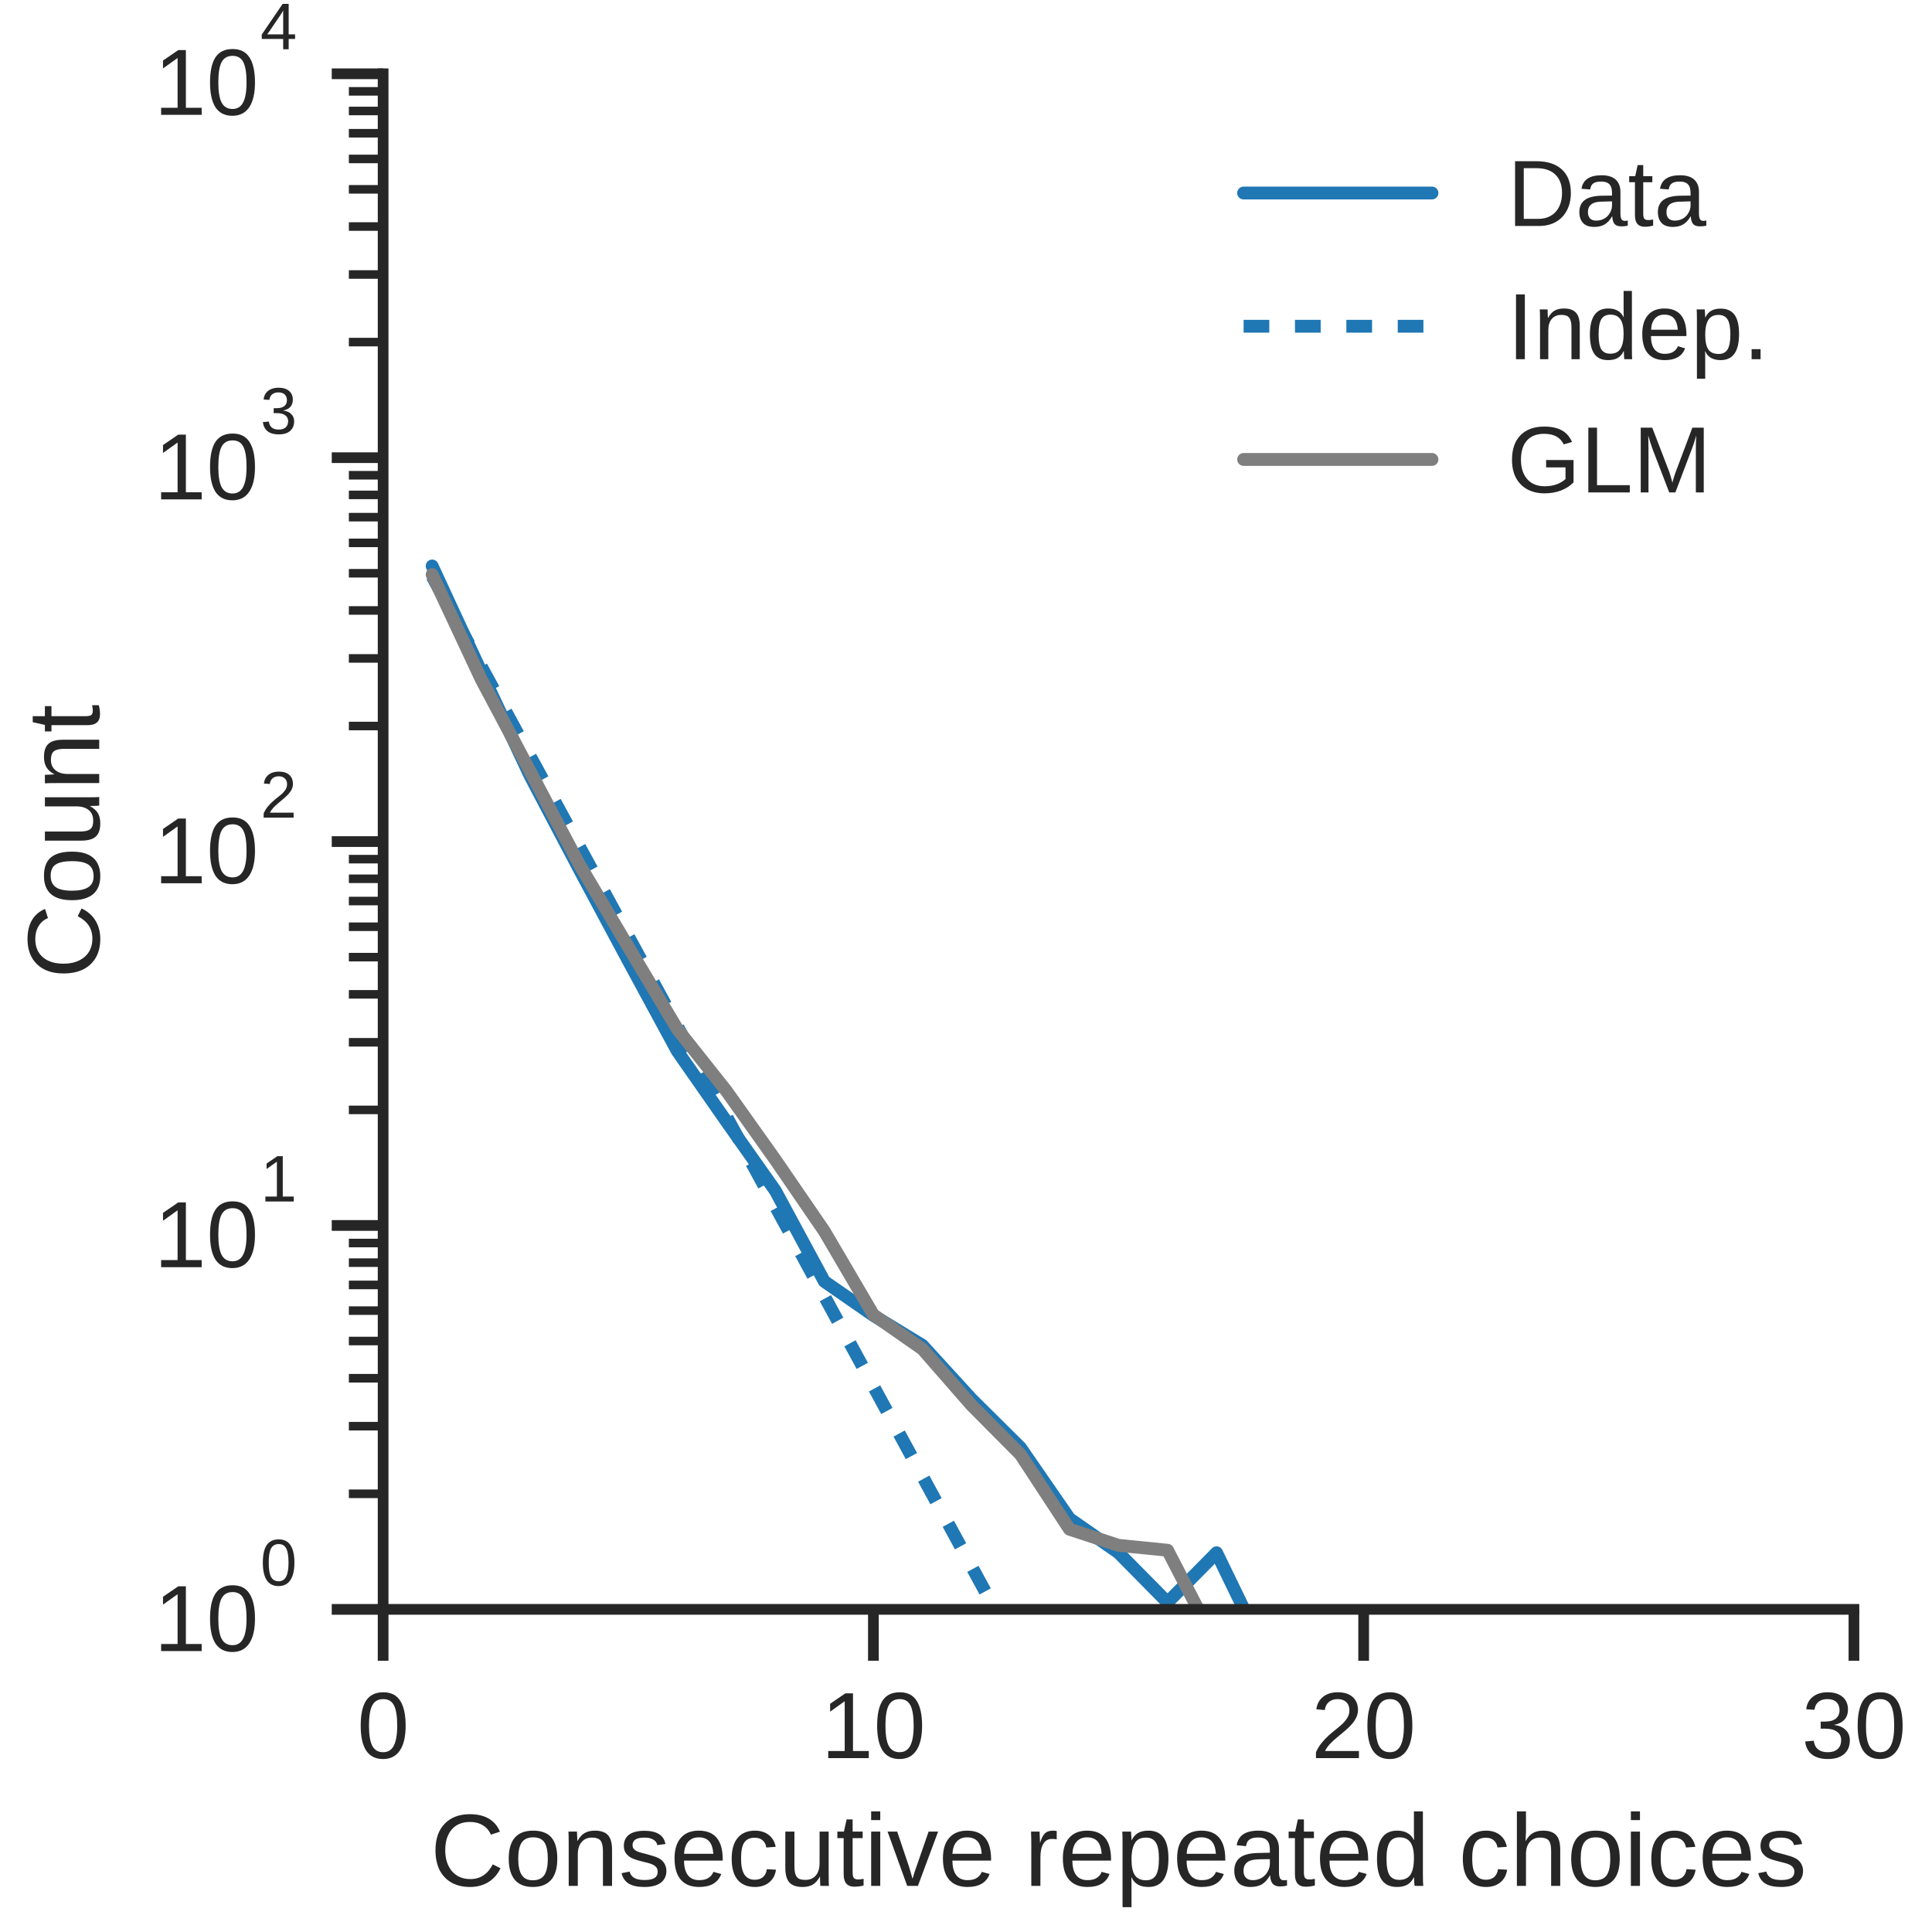
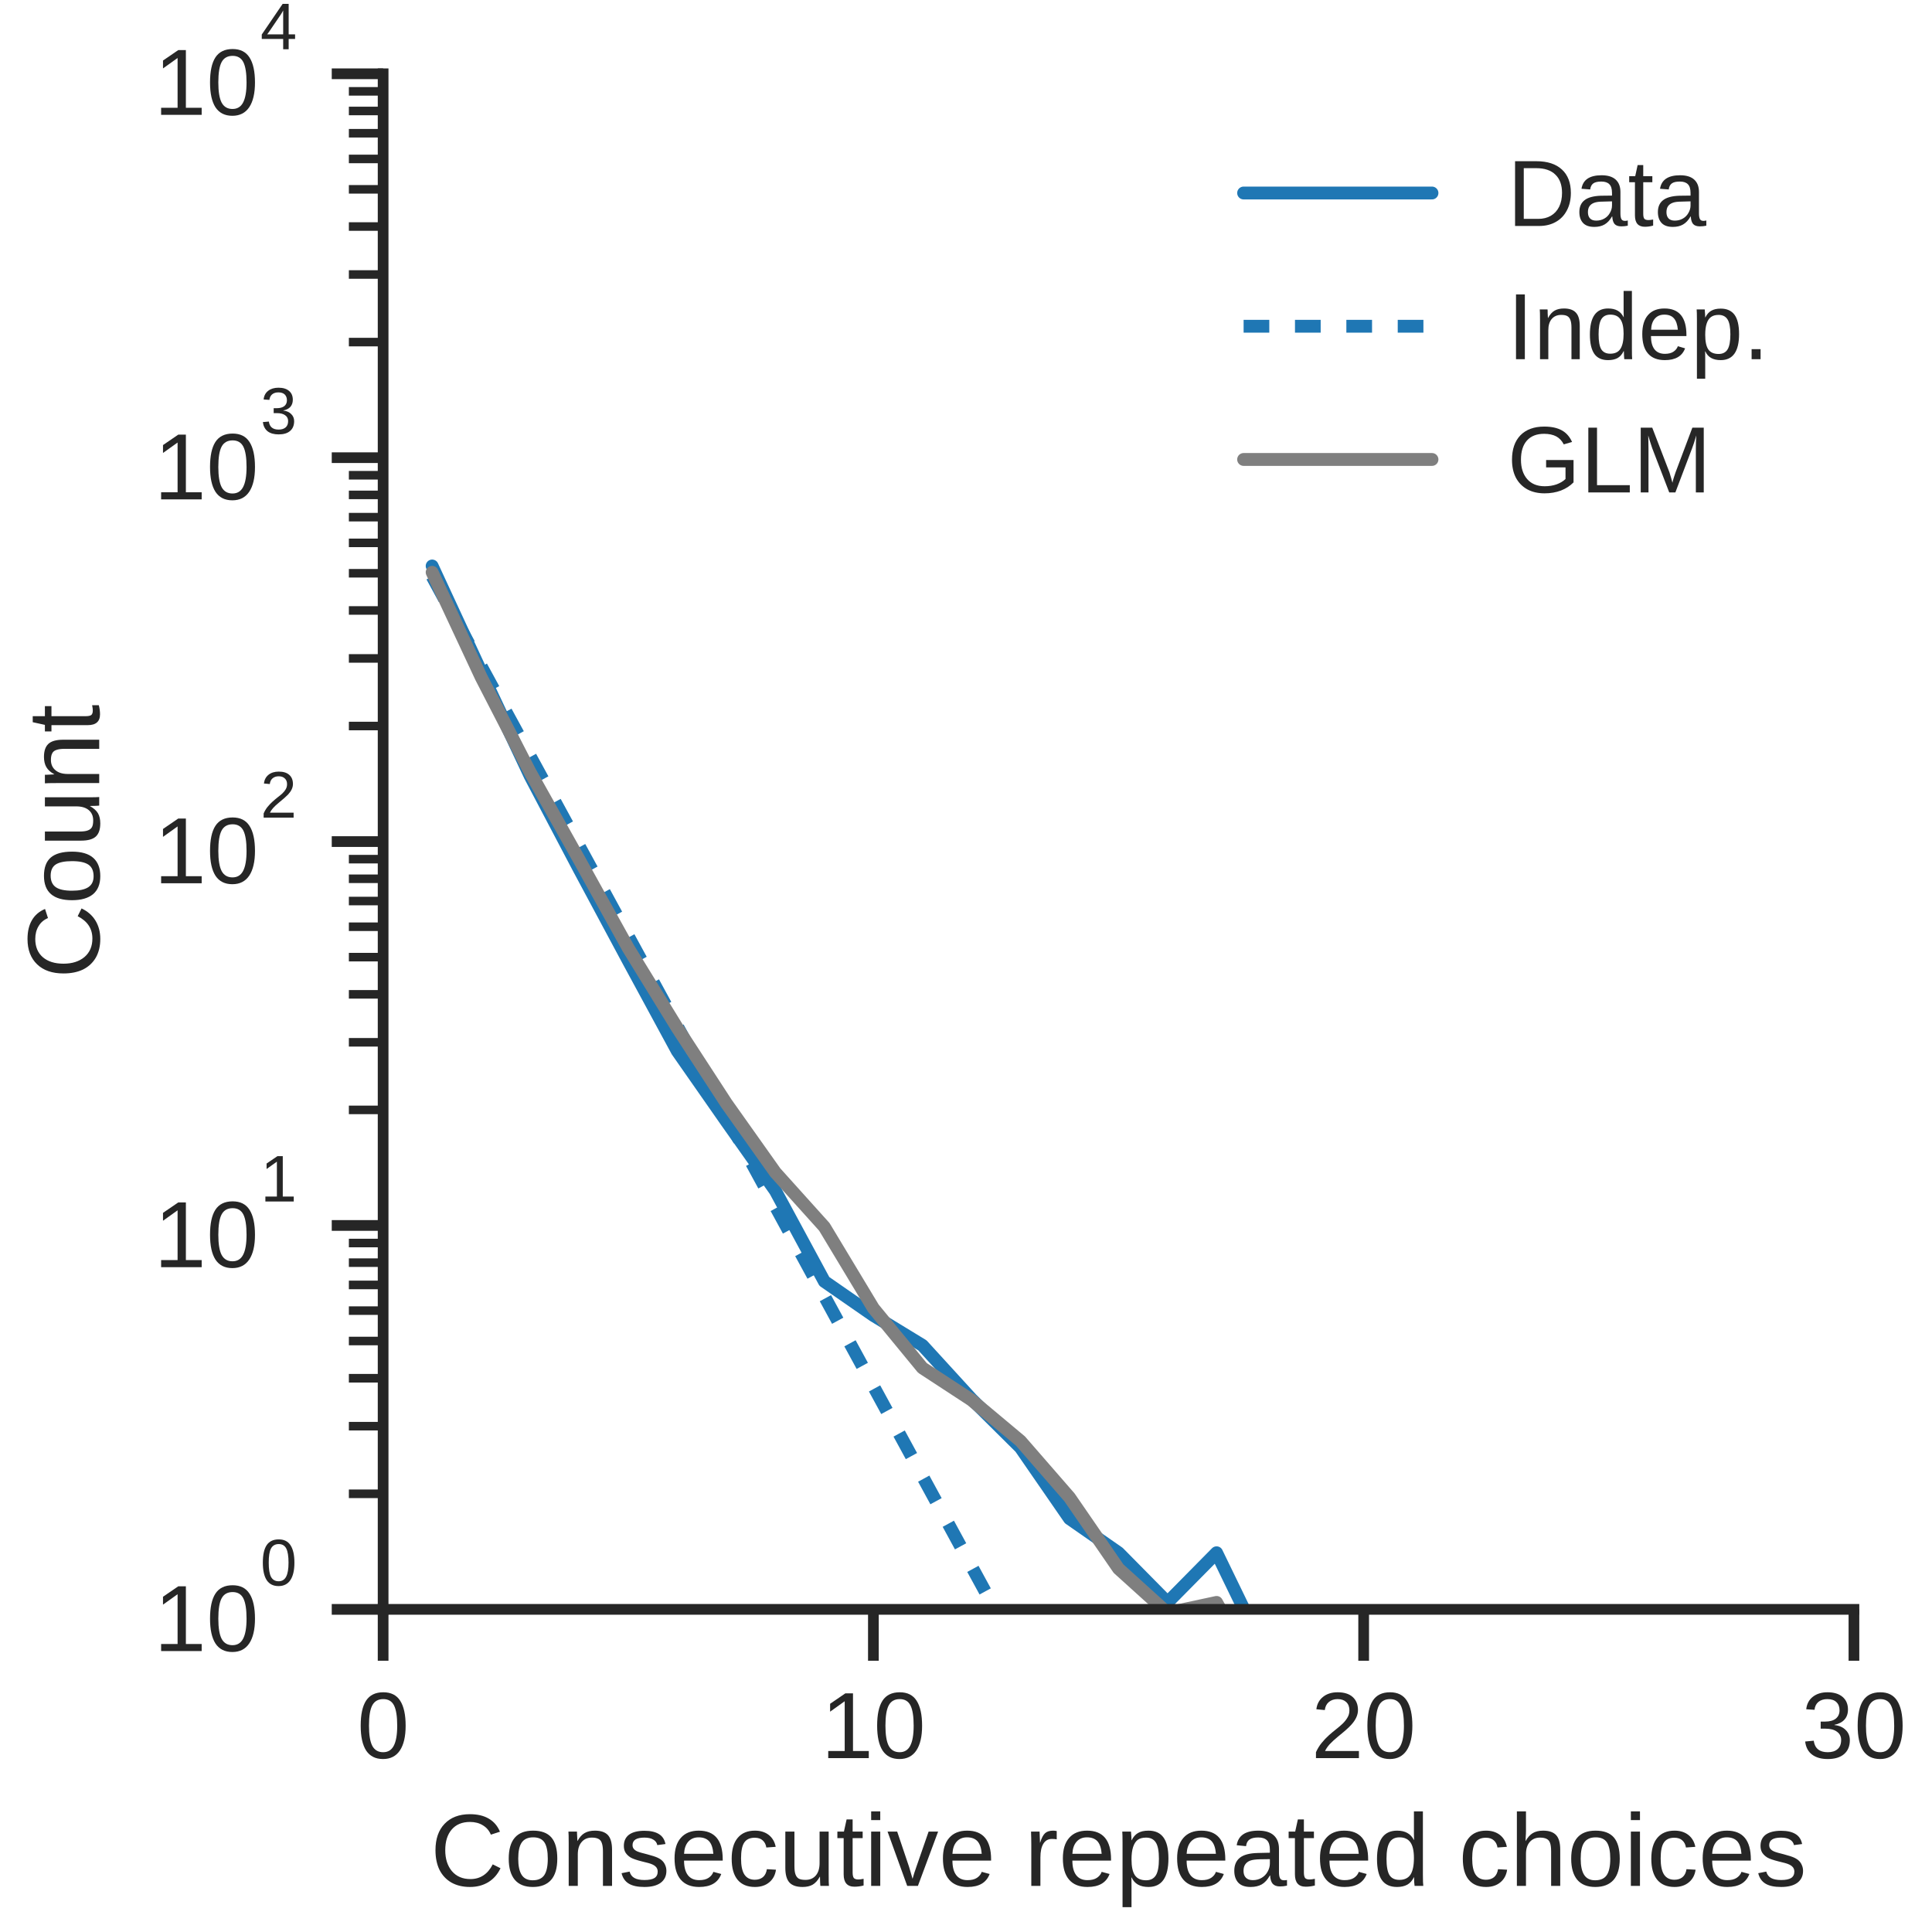
<svg xmlns="http://www.w3.org/2000/svg" xmlns:xlink="http://www.w3.org/1999/xlink" width="225.638pt" height="225.638pt" viewBox="0 0 225.638 225.638" version="1.1">
  <defs>
    <style type="text/css">*{stroke-linejoin: round; stroke-linecap: butt}</style>
  </defs>
  <g id="figure_1">
    <g id="patch_1">
      <path d="M 0 225.638  L 225.638 225.638  L 225.638 0  L 0 0  z " style="fill: #ffffff" />
    </g>
    <g id="axes_1">
      <g id="patch_2">
        <path d="M 44.745 187.957  L 216.521 187.957  L 216.521 8.617  L 44.745 8.617  z " style="fill: #ffffff" />
      </g>
      <g id="matplotlib.axis_1">
        <g id="xtick_1">
          <g id="line2d_1">
            <defs>
-               <path id="mfdfae35262" d="M 0 0  L 0 6  " style="stroke: #262626; stroke-width: 1.25" />
+               <path id="m56147734c6" d="M 0 0  L 0 6  " style="stroke: #262626; stroke-width: 1.25" />
            </defs>
            <g>
-               <use xlink:href="#mfdfae35262" x="44.745" y="187.957" style="fill: #262626; stroke: #262626; stroke-width: 1.25" />
+               <use xlink:href="#m56147734c6" x="44.745" y="187.957" style="fill: #262626; stroke: #262626; stroke-width: 1.25" />
            </g>
          </g>
          <g id="text_1">
            <text style="font-size: 11px; font-family: 'Arial', 'DejaVu Sans', 'Liberation Sans', 'Bitstream Vera Sans', sans-serif; text-anchor: middle; fill: #262626" x="44.745" y="205.331" transform="rotate(-0 44.74462 205.3307)">0</text>
          </g>
        </g>
        <g id="xtick_2">
          <g id="line2d_2">
            <g>
-               <use xlink:href="#mfdfae35262" x="102.003" y="187.957" style="fill: #262626; stroke: #262626; stroke-width: 1.25" />
+               <use xlink:href="#m56147734c6" x="102.003" y="187.957" style="fill: #262626; stroke: #262626; stroke-width: 1.25" />
            </g>
          </g>
          <g id="text_2">
            <text style="font-size: 11px; font-family: 'Arial', 'DejaVu Sans', 'Liberation Sans', 'Bitstream Vera Sans', sans-serif; text-anchor: middle; fill: #262626" x="102.003" y="205.331" transform="rotate(-0 102.0033 205.3307)">10</text>
          </g>
        </g>
        <g id="xtick_3">
          <g id="line2d_3">
            <g>
-               <use xlink:href="#mfdfae35262" x="159.262" y="187.957" style="fill: #262626; stroke: #262626; stroke-width: 1.25" />
+               <use xlink:href="#m56147734c6" x="159.262" y="187.957" style="fill: #262626; stroke: #262626; stroke-width: 1.25" />
            </g>
          </g>
          <g id="text_3">
            <text style="font-size: 11px; font-family: 'Arial', 'DejaVu Sans', 'Liberation Sans', 'Bitstream Vera Sans', sans-serif; text-anchor: middle; fill: #262626" x="159.262" y="205.331" transform="rotate(-0 159.2619 205.3307)">20</text>
          </g>
        </g>
        <g id="xtick_4">
          <g id="line2d_4">
            <g>
-               <use xlink:href="#mfdfae35262" x="216.521" y="187.957" style="fill: #262626; stroke: #262626; stroke-width: 1.25" />
+               <use xlink:href="#m56147734c6" x="216.521" y="187.957" style="fill: #262626; stroke: #262626; stroke-width: 1.25" />
            </g>
          </g>
          <g id="text_4">
            <text style="font-size: 11px; font-family: 'Arial', 'DejaVu Sans', 'Liberation Sans', 'Bitstream Vera Sans', sans-serif; text-anchor: middle; fill: #262626" x="216.521" y="205.331" transform="rotate(-0 216.5205 205.3307)">30</text>
          </g>
        </g>
        <g id="text_5">
          <text style="font-size: 12px; font-family: 'Arial', 'DejaVu Sans', 'Liberation Sans', 'Bitstream Vera Sans', sans-serif; text-anchor: middle; fill: #262626" x="130.633" y="220.253" transform="rotate(-0 130.6326 220.2526)">Consecutive repeated choices</text>
        </g>
      </g>
      <g id="matplotlib.axis_2">
        <g id="ytick_1">
          <g id="line2d_5">
            <defs>
-               <path id="m0fc19ab2c1" d="M 0 0  L -6 0  " style="stroke: #262626; stroke-width: 1.25" />
+               <path id="me019fa687c" d="M 0 0  L -6 0  " style="stroke: #262626; stroke-width: 1.25" />
            </defs>
            <g>
-               <use xlink:href="#m0fc19ab2c1" x="44.745" y="187.957" style="fill: #262626; stroke: #262626; stroke-width: 1.25" />
+               <use xlink:href="#me019fa687c" x="44.745" y="187.957" style="fill: #262626; stroke: #262626; stroke-width: 1.25" />
            </g>
          </g>
          <g id="text_6">
            <g style="fill: #262626" transform="translate(17.97462 193.629)">
              <text>
                <tspan x="0" y="-0.799" style="font-size: 11px; font-family: 'Arial'; fill: #262626">1</tspan>
                <tspan x="6.118" y="-0.799" style="font-size: 11px; font-family: 'Arial'; fill: #262626">0</tspan>
                <tspan x="12.427" y="-8.466" style="font-size: 7.7px; font-family: 'Arial'; fill: #262626">0</tspan>
              </text>
            </g>
          </g>
        </g>
        <g id="ytick_2">
          <g id="line2d_6">
            <g>
-               <use xlink:href="#m0fc19ab2c1" x="44.745" y="143.122" style="fill: #262626; stroke: #262626; stroke-width: 1.25" />
+               <use xlink:href="#me019fa687c" x="44.745" y="143.122" style="fill: #262626; stroke: #262626; stroke-width: 1.25" />
            </g>
          </g>
          <g id="text_7">
            <g style="fill: #262626" transform="translate(17.97462 148.794)">
              <text>
                <tspan x="0" y="-0.799" style="font-size: 11px; font-family: 'Arial'; fill: #262626">1</tspan>
                <tspan x="6.118" y="-0.799" style="font-size: 11px; font-family: 'Arial'; fill: #262626">0</tspan>
                <tspan x="12.427" y="-8.466" style="font-size: 7.7px; font-family: 'Arial'; fill: #262626">1</tspan>
              </text>
            </g>
          </g>
        </g>
        <g id="ytick_3">
          <g id="line2d_7">
            <g>
-               <use xlink:href="#m0fc19ab2c1" x="44.745" y="98.287" style="fill: #262626; stroke: #262626; stroke-width: 1.25" />
+               <use xlink:href="#me019fa687c" x="44.745" y="98.287" style="fill: #262626; stroke: #262626; stroke-width: 1.25" />
            </g>
          </g>
          <g id="text_8">
            <g style="fill: #262626" transform="translate(17.97462 103.959)">
              <text>
                <tspan x="0" y="-0.799" style="font-size: 11px; font-family: 'Arial'; fill: #262626">1</tspan>
                <tspan x="6.118" y="-0.799" style="font-size: 11px; font-family: 'Arial'; fill: #262626">0</tspan>
                <tspan x="12.427" y="-8.466" style="font-size: 7.7px; font-family: 'Arial'; fill: #262626">2</tspan>
              </text>
            </g>
          </g>
        </g>
        <g id="ytick_4">
          <g id="line2d_8">
            <g>
-               <use xlink:href="#m0fc19ab2c1" x="44.745" y="53.452" style="fill: #262626; stroke: #262626; stroke-width: 1.25" />
+               <use xlink:href="#me019fa687c" x="44.745" y="53.452" style="fill: #262626; stroke: #262626; stroke-width: 1.25" />
            </g>
          </g>
          <g id="text_9">
            <g style="fill: #262626" transform="translate(17.97462 59.12398)">
              <text>
                <tspan x="0" y="-0.799" style="font-size: 11px; font-family: 'Arial'; fill: #262626">1</tspan>
                <tspan x="6.118" y="-0.799" style="font-size: 11px; font-family: 'Arial'; fill: #262626">0</tspan>
                <tspan x="12.427" y="-8.466" style="font-size: 7.7px; font-family: 'Arial'; fill: #262626">3</tspan>
              </text>
            </g>
          </g>
        </g>
        <g id="ytick_5">
          <g id="line2d_9">
            <g>
-               <use xlink:href="#m0fc19ab2c1" x="44.745" y="8.617" style="fill: #262626; stroke: #262626; stroke-width: 1.25" />
+               <use xlink:href="#me019fa687c" x="44.745" y="8.617" style="fill: #262626; stroke: #262626; stroke-width: 1.25" />
            </g>
          </g>
          <g id="text_10">
            <g style="fill: #262626" transform="translate(17.97462 14.23399)">
              <text>
                <tspan x="0" y="-0.821" style="font-size: 11px; font-family: 'Arial'; fill: #262626">1</tspan>
                <tspan x="6.118" y="-0.821" style="font-size: 11px; font-family: 'Arial'; fill: #262626">0</tspan>
                <tspan x="12.427" y="-8.488" style="font-size: 7.7px; font-family: 'Arial'; fill: #262626">4</tspan>
              </text>
            </g>
          </g>
        </g>
        <g id="ytick_6">
          <g id="line2d_10">
            <defs>
-               <path id="m5ade73a993" d="M 0 0  L -4 0  " style="stroke: #262626" />
+               <path id="mcb9dd79c52" d="M 0 0  L -4 0  " style="stroke: #262626" />
            </defs>
            <g>
-               <use xlink:href="#m5ade73a993" x="44.745" y="174.46" style="fill: #262626; stroke: #262626" />
+               <use xlink:href="#mcb9dd79c52" x="44.745" y="174.46" style="fill: #262626; stroke: #262626" />
            </g>
          </g>
        </g>
        <g id="ytick_7">
          <g id="line2d_11">
            <g>
-               <use xlink:href="#m5ade73a993" x="44.745" y="166.565" style="fill: #262626; stroke: #262626" />
+               <use xlink:href="#mcb9dd79c52" x="44.745" y="166.565" style="fill: #262626; stroke: #262626" />
            </g>
          </g>
        </g>
        <g id="ytick_8">
          <g id="line2d_12">
            <g>
-               <use xlink:href="#m5ade73a993" x="44.745" y="160.964" style="fill: #262626; stroke: #262626" />
+               <use xlink:href="#mcb9dd79c52" x="44.745" y="160.964" style="fill: #262626; stroke: #262626" />
            </g>
          </g>
        </g>
        <g id="ytick_9">
          <g id="line2d_13">
            <g>
-               <use xlink:href="#m5ade73a993" x="44.745" y="156.619" style="fill: #262626; stroke: #262626" />
+               <use xlink:href="#mcb9dd79c52" x="44.745" y="156.619" style="fill: #262626; stroke: #262626" />
            </g>
          </g>
        </g>
        <g id="ytick_10">
          <g id="line2d_14">
            <g>
-               <use xlink:href="#m5ade73a993" x="44.745" y="153.069" style="fill: #262626; stroke: #262626" />
+               <use xlink:href="#mcb9dd79c52" x="44.745" y="153.069" style="fill: #262626; stroke: #262626" />
            </g>
          </g>
        </g>
        <g id="ytick_11">
          <g id="line2d_15">
            <g>
-               <use xlink:href="#m5ade73a993" x="44.745" y="150.067" style="fill: #262626; stroke: #262626" />
+               <use xlink:href="#mcb9dd79c52" x="44.745" y="150.067" style="fill: #262626; stroke: #262626" />
            </g>
          </g>
        </g>
        <g id="ytick_12">
          <g id="line2d_16">
            <g>
-               <use xlink:href="#m5ade73a993" x="44.745" y="147.467" style="fill: #262626; stroke: #262626" />
+               <use xlink:href="#mcb9dd79c52" x="44.745" y="147.467" style="fill: #262626; stroke: #262626" />
            </g>
          </g>
        </g>
        <g id="ytick_13">
          <g id="line2d_17">
            <g>
-               <use xlink:href="#m5ade73a993" x="44.745" y="145.174" style="fill: #262626; stroke: #262626" />
+               <use xlink:href="#mcb9dd79c52" x="44.745" y="145.174" style="fill: #262626; stroke: #262626" />
            </g>
          </g>
        </g>
        <g id="ytick_14">
          <g id="line2d_18">
            <g>
-               <use xlink:href="#m5ade73a993" x="44.745" y="129.625" style="fill: #262626; stroke: #262626" />
+               <use xlink:href="#mcb9dd79c52" x="44.745" y="129.625" style="fill: #262626; stroke: #262626" />
            </g>
          </g>
        </g>
        <g id="ytick_15">
          <g id="line2d_19">
            <g>
-               <use xlink:href="#m5ade73a993" x="44.745" y="121.73" style="fill: #262626; stroke: #262626" />
+               <use xlink:href="#mcb9dd79c52" x="44.745" y="121.73" style="fill: #262626; stroke: #262626" />
            </g>
          </g>
        </g>
        <g id="ytick_16">
          <g id="line2d_20">
            <g>
-               <use xlink:href="#m5ade73a993" x="44.745" y="116.129" style="fill: #262626; stroke: #262626" />
+               <use xlink:href="#mcb9dd79c52" x="44.745" y="116.129" style="fill: #262626; stroke: #262626" />
            </g>
          </g>
        </g>
        <g id="ytick_17">
          <g id="line2d_21">
            <g>
-               <use xlink:href="#m5ade73a993" x="44.745" y="111.784" style="fill: #262626; stroke: #262626" />
+               <use xlink:href="#mcb9dd79c52" x="44.745" y="111.784" style="fill: #262626; stroke: #262626" />
            </g>
          </g>
        </g>
        <g id="ytick_18">
          <g id="line2d_22">
            <g>
-               <use xlink:href="#m5ade73a993" x="44.745" y="108.234" style="fill: #262626; stroke: #262626" />
+               <use xlink:href="#mcb9dd79c52" x="44.745" y="108.234" style="fill: #262626; stroke: #262626" />
            </g>
          </g>
        </g>
        <g id="ytick_19">
          <g id="line2d_23">
            <g>
-               <use xlink:href="#m5ade73a993" x="44.745" y="105.232" style="fill: #262626; stroke: #262626" />
+               <use xlink:href="#mcb9dd79c52" x="44.745" y="105.232" style="fill: #262626; stroke: #262626" />
            </g>
          </g>
        </g>
        <g id="ytick_20">
          <g id="line2d_24">
            <g>
-               <use xlink:href="#m5ade73a993" x="44.745" y="102.632" style="fill: #262626; stroke: #262626" />
+               <use xlink:href="#mcb9dd79c52" x="44.745" y="102.632" style="fill: #262626; stroke: #262626" />
            </g>
          </g>
        </g>
        <g id="ytick_21">
          <g id="line2d_25">
            <g>
-               <use xlink:href="#m5ade73a993" x="44.745" y="100.339" style="fill: #262626; stroke: #262626" />
+               <use xlink:href="#mcb9dd79c52" x="44.745" y="100.339" style="fill: #262626; stroke: #262626" />
            </g>
          </g>
        </g>
        <g id="ytick_22">
          <g id="line2d_26">
            <g>
-               <use xlink:href="#m5ade73a993" x="44.745" y="84.79" style="fill: #262626; stroke: #262626" />
+               <use xlink:href="#mcb9dd79c52" x="44.745" y="84.79" style="fill: #262626; stroke: #262626" />
            </g>
          </g>
        </g>
        <g id="ytick_23">
          <g id="line2d_27">
            <g>
-               <use xlink:href="#m5ade73a993" x="44.745" y="76.895" style="fill: #262626; stroke: #262626" />
+               <use xlink:href="#mcb9dd79c52" x="44.745" y="76.895" style="fill: #262626; stroke: #262626" />
            </g>
          </g>
        </g>
        <g id="ytick_24">
          <g id="line2d_28">
            <g>
-               <use xlink:href="#m5ade73a993" x="44.745" y="71.294" style="fill: #262626; stroke: #262626" />
+               <use xlink:href="#mcb9dd79c52" x="44.745" y="71.294" style="fill: #262626; stroke: #262626" />
            </g>
          </g>
        </g>
        <g id="ytick_25">
          <g id="line2d_29">
            <g>
-               <use xlink:href="#m5ade73a993" x="44.745" y="66.949" style="fill: #262626; stroke: #262626" />
+               <use xlink:href="#mcb9dd79c52" x="44.745" y="66.949" style="fill: #262626; stroke: #262626" />
            </g>
          </g>
        </g>
        <g id="ytick_26">
          <g id="line2d_30">
            <g>
-               <use xlink:href="#m5ade73a993" x="44.745" y="63.399" style="fill: #262626; stroke: #262626" />
+               <use xlink:href="#mcb9dd79c52" x="44.745" y="63.399" style="fill: #262626; stroke: #262626" />
            </g>
          </g>
        </g>
        <g id="ytick_27">
          <g id="line2d_31">
            <g>
-               <use xlink:href="#m5ade73a993" x="44.745" y="60.397" style="fill: #262626; stroke: #262626" />
+               <use xlink:href="#mcb9dd79c52" x="44.745" y="60.397" style="fill: #262626; stroke: #262626" />
            </g>
          </g>
        </g>
        <g id="ytick_28">
          <g id="line2d_32">
            <g>
-               <use xlink:href="#m5ade73a993" x="44.745" y="57.797" style="fill: #262626; stroke: #262626" />
+               <use xlink:href="#mcb9dd79c52" x="44.745" y="57.797" style="fill: #262626; stroke: #262626" />
            </g>
          </g>
        </g>
        <g id="ytick_29">
          <g id="line2d_33">
            <g>
-               <use xlink:href="#m5ade73a993" x="44.745" y="55.504" style="fill: #262626; stroke: #262626" />
+               <use xlink:href="#mcb9dd79c52" x="44.745" y="55.504" style="fill: #262626; stroke: #262626" />
            </g>
          </g>
        </g>
        <g id="ytick_30">
          <g id="line2d_34">
            <g>
-               <use xlink:href="#m5ade73a993" x="44.745" y="39.955" style="fill: #262626; stroke: #262626" />
+               <use xlink:href="#mcb9dd79c52" x="44.745" y="39.955" style="fill: #262626; stroke: #262626" />
            </g>
          </g>
        </g>
        <g id="ytick_31">
          <g id="line2d_35">
            <g>
-               <use xlink:href="#m5ade73a993" x="44.745" y="32.06" style="fill: #262626; stroke: #262626" />
+               <use xlink:href="#mcb9dd79c52" x="44.745" y="32.06" style="fill: #262626; stroke: #262626" />
            </g>
          </g>
        </g>
        <g id="ytick_32">
          <g id="line2d_36">
            <g>
-               <use xlink:href="#m5ade73a993" x="44.745" y="26.459" style="fill: #262626; stroke: #262626" />
+               <use xlink:href="#mcb9dd79c52" x="44.745" y="26.459" style="fill: #262626; stroke: #262626" />
            </g>
          </g>
        </g>
        <g id="ytick_33">
          <g id="line2d_37">
            <g>
-               <use xlink:href="#m5ade73a993" x="44.745" y="22.114" style="fill: #262626; stroke: #262626" />
+               <use xlink:href="#mcb9dd79c52" x="44.745" y="22.114" style="fill: #262626; stroke: #262626" />
            </g>
          </g>
        </g>
        <g id="ytick_34">
          <g id="line2d_38">
            <g>
-               <use xlink:href="#m5ade73a993" x="44.745" y="18.564" style="fill: #262626; stroke: #262626" />
+               <use xlink:href="#mcb9dd79c52" x="44.745" y="18.564" style="fill: #262626; stroke: #262626" />
            </g>
          </g>
        </g>
        <g id="ytick_35">
          <g id="line2d_39">
            <g>
-               <use xlink:href="#m5ade73a993" x="44.745" y="15.562" style="fill: #262626; stroke: #262626" />
+               <use xlink:href="#mcb9dd79c52" x="44.745" y="15.562" style="fill: #262626; stroke: #262626" />
            </g>
          </g>
        </g>
        <g id="ytick_36">
          <g id="line2d_40">
            <g>
-               <use xlink:href="#m5ade73a993" x="44.745" y="12.962" style="fill: #262626; stroke: #262626" />
+               <use xlink:href="#mcb9dd79c52" x="44.745" y="12.962" style="fill: #262626; stroke: #262626" />
            </g>
          </g>
        </g>
        <g id="ytick_37">
          <g id="line2d_41">
            <g>
-               <use xlink:href="#m5ade73a993" x="44.745" y="10.669" style="fill: #262626; stroke: #262626" />
+               <use xlink:href="#mcb9dd79c52" x="44.745" y="10.669" style="fill: #262626; stroke: #262626" />
            </g>
          </g>
        </g>
        <g id="text_11">
          <text style="font-size: 12px; font-family: 'Arial', 'DejaVu Sans', 'Liberation Sans', 'Bitstream Vera Sans', sans-serif; text-anchor: middle; fill: #262626" x="11.59" y="98.287" transform="rotate(-90 11.58962 98.2871)">Count</text>
        </g>
      </g>
      <g id="line2d_42">
-         <path d="M 50.47 66.101  L 56.196 78.455  L 61.922 90.628  L 67.648 101.505  L 73.374 112.186  L 79.1 122.751  L 84.826 130.954  L 90.552 139.061  L 96.277 149.657  L 102.003 153.629  L 107.729 157.122  L 113.455 163.387  L 119.181 169.067  L 124.907 177.359  L 130.633 181.346  L 136.358 187.146  L 142.084 181.346  L 147.81 193.149  L 153.536 189.689  L 159.262 192.615  L 164.988 203.644  L 170.714 210.196  L 176.439 202.738  L 182.165 210.196  L 187.891 207.758  L 193.617 208.939  L 199.343 218.091  L 205.069 218.091  L 208.695 226.638  M 217.951 226.638  L 222.246 222.436  L 226.638 222.436  " clip-path="url(#p45cf24c0dd)" style="fill: none; stroke: #1f77b4; stroke-width: 1.5; stroke-linecap: round" />
+         <path d="M 50.47 66.101  L 56.196 78.455  L 61.922 90.628  L 67.648 101.505  L 73.374 112.186  L 79.1 122.751  L 84.826 130.954  L 90.552 139.061  L 96.277 149.657  L 102.003 153.629  L 107.729 157.122  L 113.455 163.387  L 119.181 169.067  L 124.907 177.359  L 130.633 181.346  L 136.358 187.146  L 142.084 181.346  L 147.81 193.149  L 153.536 189.689  L 159.262 192.615  L 164.988 203.644  L 170.714 210.196  L 176.439 202.738  L 182.165 210.196  L 187.891 207.758  L 193.617 208.939  L 199.343 218.091  L 205.069 218.091  L 208.695 226.638  M 217.951 226.638  L 222.246 222.436  L 226.638 222.436  " clip-path="url(#p3f5993874b)" style="fill: none; stroke: #1f77b4; stroke-width: 1.5; stroke-linecap: round" />
      </g>
      <g id="line2d_43">
-         <path d="M 50.47 67.316  L 56.196 77.826  L 61.922 88.335  L 67.648 98.844  L 73.374 109.354  L 79.1 119.863  L 84.826 130.373  L 90.552 140.882  L 96.277 151.392  L 102.003 161.901  L 107.729 172.41  L 113.455 182.92  L 119.181 193.429  L 124.907 203.939  L 130.633 214.448  L 136.358 224.958  L 137.274 226.638  " clip-path="url(#p45cf24c0dd)" style="fill: none; stroke-dasharray: 3,3; stroke-dashoffset: 0; stroke: #1f77b4; stroke-width: 1.5" />
+         <path d="M 50.47 67.316  L 56.196 77.826  L 61.922 88.335  L 67.648 98.844  L 73.374 109.354  L 79.1 119.863  L 84.826 130.373  L 90.552 140.882  L 96.277 151.392  L 102.003 161.901  L 107.729 172.41  L 113.455 182.92  L 119.181 193.429  L 124.907 203.939  L 130.633 214.448  L 136.358 224.958  L 137.274 226.638  " clip-path="url(#p3f5993874b)" style="fill: none; stroke-dasharray: 3,3; stroke-dashoffset: 0; stroke: #1f77b4; stroke-width: 1.5" />
      </g>
      <g id="line2d_44">
-         <path d="M 50.47 67.103  L 56.196 79.322  L 61.922 90.099  L 67.648 100.932  L 73.374 110.579  L 79.1 120.178  L 84.826 127.397  L 90.552 135.449  L 96.277 143.797  L 102.003 153.558  L 107.729 157.552  L 113.455 164.104  L 119.181 169.868  L 124.907 178.599  L 130.633 180.481  L 136.358 181.054  L 142.084 192.096  L 147.81 190.147  L 153.536 198.042  L 159.262 196.699  L 164.988 207.758  L 170.714 218.091  L 176.439 218.091  L 182.165 212.982  L 184.904 226.638  M 191.878 226.638  L 193.617 220.142  L 199.343 220.142  L 201.082 226.638  " clip-path="url(#p45cf24c0dd)" style="fill: none; stroke: #7f7f7f; stroke-width: 1.5; stroke-linecap: round" />
+         <path d="M 50.47 66.841  L 56.196 79.089  L 61.922 90.2  L 67.648 100.412  L 73.374 110.735  L 79.1 120.051  L 84.826 128.854  L 90.552 136.929  L 96.277 143.289  L 102.003 152.794  L 107.729 159.759  L 113.455 163.505  L 119.181 168.297  L 124.907 174.879  L 130.633 183.202  L 136.358 188.376  L 142.084 187.146  L 147.81 197.359  L 153.536 203.644  L 159.262 203.644  L 164.988 207.758  L 170.714 218.091  L 176.439 218.091  L 182.165 225.036  L 182.541 226.638  M 192.055 226.638  L 193.617 218.091  L 199.343 220.142  L 204.054 226.638  " clip-path="url(#p3f5993874b)" style="fill: none; stroke: #7f7f7f; stroke-width: 1.5; stroke-linecap: round" />
      </g>
      <g id="line2d_45" />
      <g id="line2d_46" />
      <g id="line2d_47" />
      <g id="patch_3">
        <path d="M 44.745 187.957  L 44.745 8.617  " style="fill: none; stroke: #262626; stroke-width: 1.25; stroke-linejoin: miter; stroke-linecap: square" />
      </g>
      <g id="patch_4">
        <path d="M 44.745 187.957  L 216.521 187.957  " style="fill: none; stroke: #262626; stroke-width: 1.25; stroke-linejoin: miter; stroke-linecap: square" />
      </g>
      <g id="legend_1">
        <g id="line2d_48">
          <path d="M 145.241 22.541  L 156.241 22.541  L 167.241 22.541  " style="fill: none; stroke: #1f77b4; stroke-width: 1.5; stroke-linecap: round" />
        </g>
        <g id="text_12">
          <text style="font-size: 11px; font-family: 'Arial', 'DejaVu Sans', 'Liberation Sans', 'Bitstream Vera Sans', sans-serif; text-anchor: start; fill: #262626" x="176.041" y="26.391" transform="rotate(-0 176.0405 26.39071)">Data</text>
        </g>
        <g id="line2d_49">
          <path d="M 145.241 38.101  L 156.241 38.101  L 167.241 38.101  " style="fill: none; stroke-dasharray: 3,3; stroke-dashoffset: 0; stroke: #1f77b4; stroke-width: 1.5" />
        </g>
        <g id="text_13">
          <text style="font-size: 11px; font-family: 'Arial', 'DejaVu Sans', 'Liberation Sans', 'Bitstream Vera Sans', sans-serif; text-anchor: start; fill: #262626" x="176.041" y="41.951" transform="rotate(-0 176.0405 41.95055)">Indep.</text>
        </g>
        <g id="line2d_50">
          <path d="M 145.241 53.66  L 156.241 53.66  L 167.241 53.66  " style="fill: none; stroke: #7f7f7f; stroke-width: 1.5; stroke-linecap: round" />
        </g>
        <g id="text_14">
          <text style="font-size: 11px; font-family: 'Arial', 'DejaVu Sans', 'Liberation Sans', 'Bitstream Vera Sans', sans-serif; text-anchor: start; fill: #262626" x="176.041" y="57.51" transform="rotate(-0 176.0405 57.5104)">GLM</text>
        </g>
      </g>
    </g>
  </g>
  <defs>
-     <clipPath id="p45cf24c0dd">
+     <clipPath id="p3f5993874b">
      <rect x="44.745" y="8.617" width="171.776" height="179.34" />
    </clipPath>
  </defs>
</svg>
